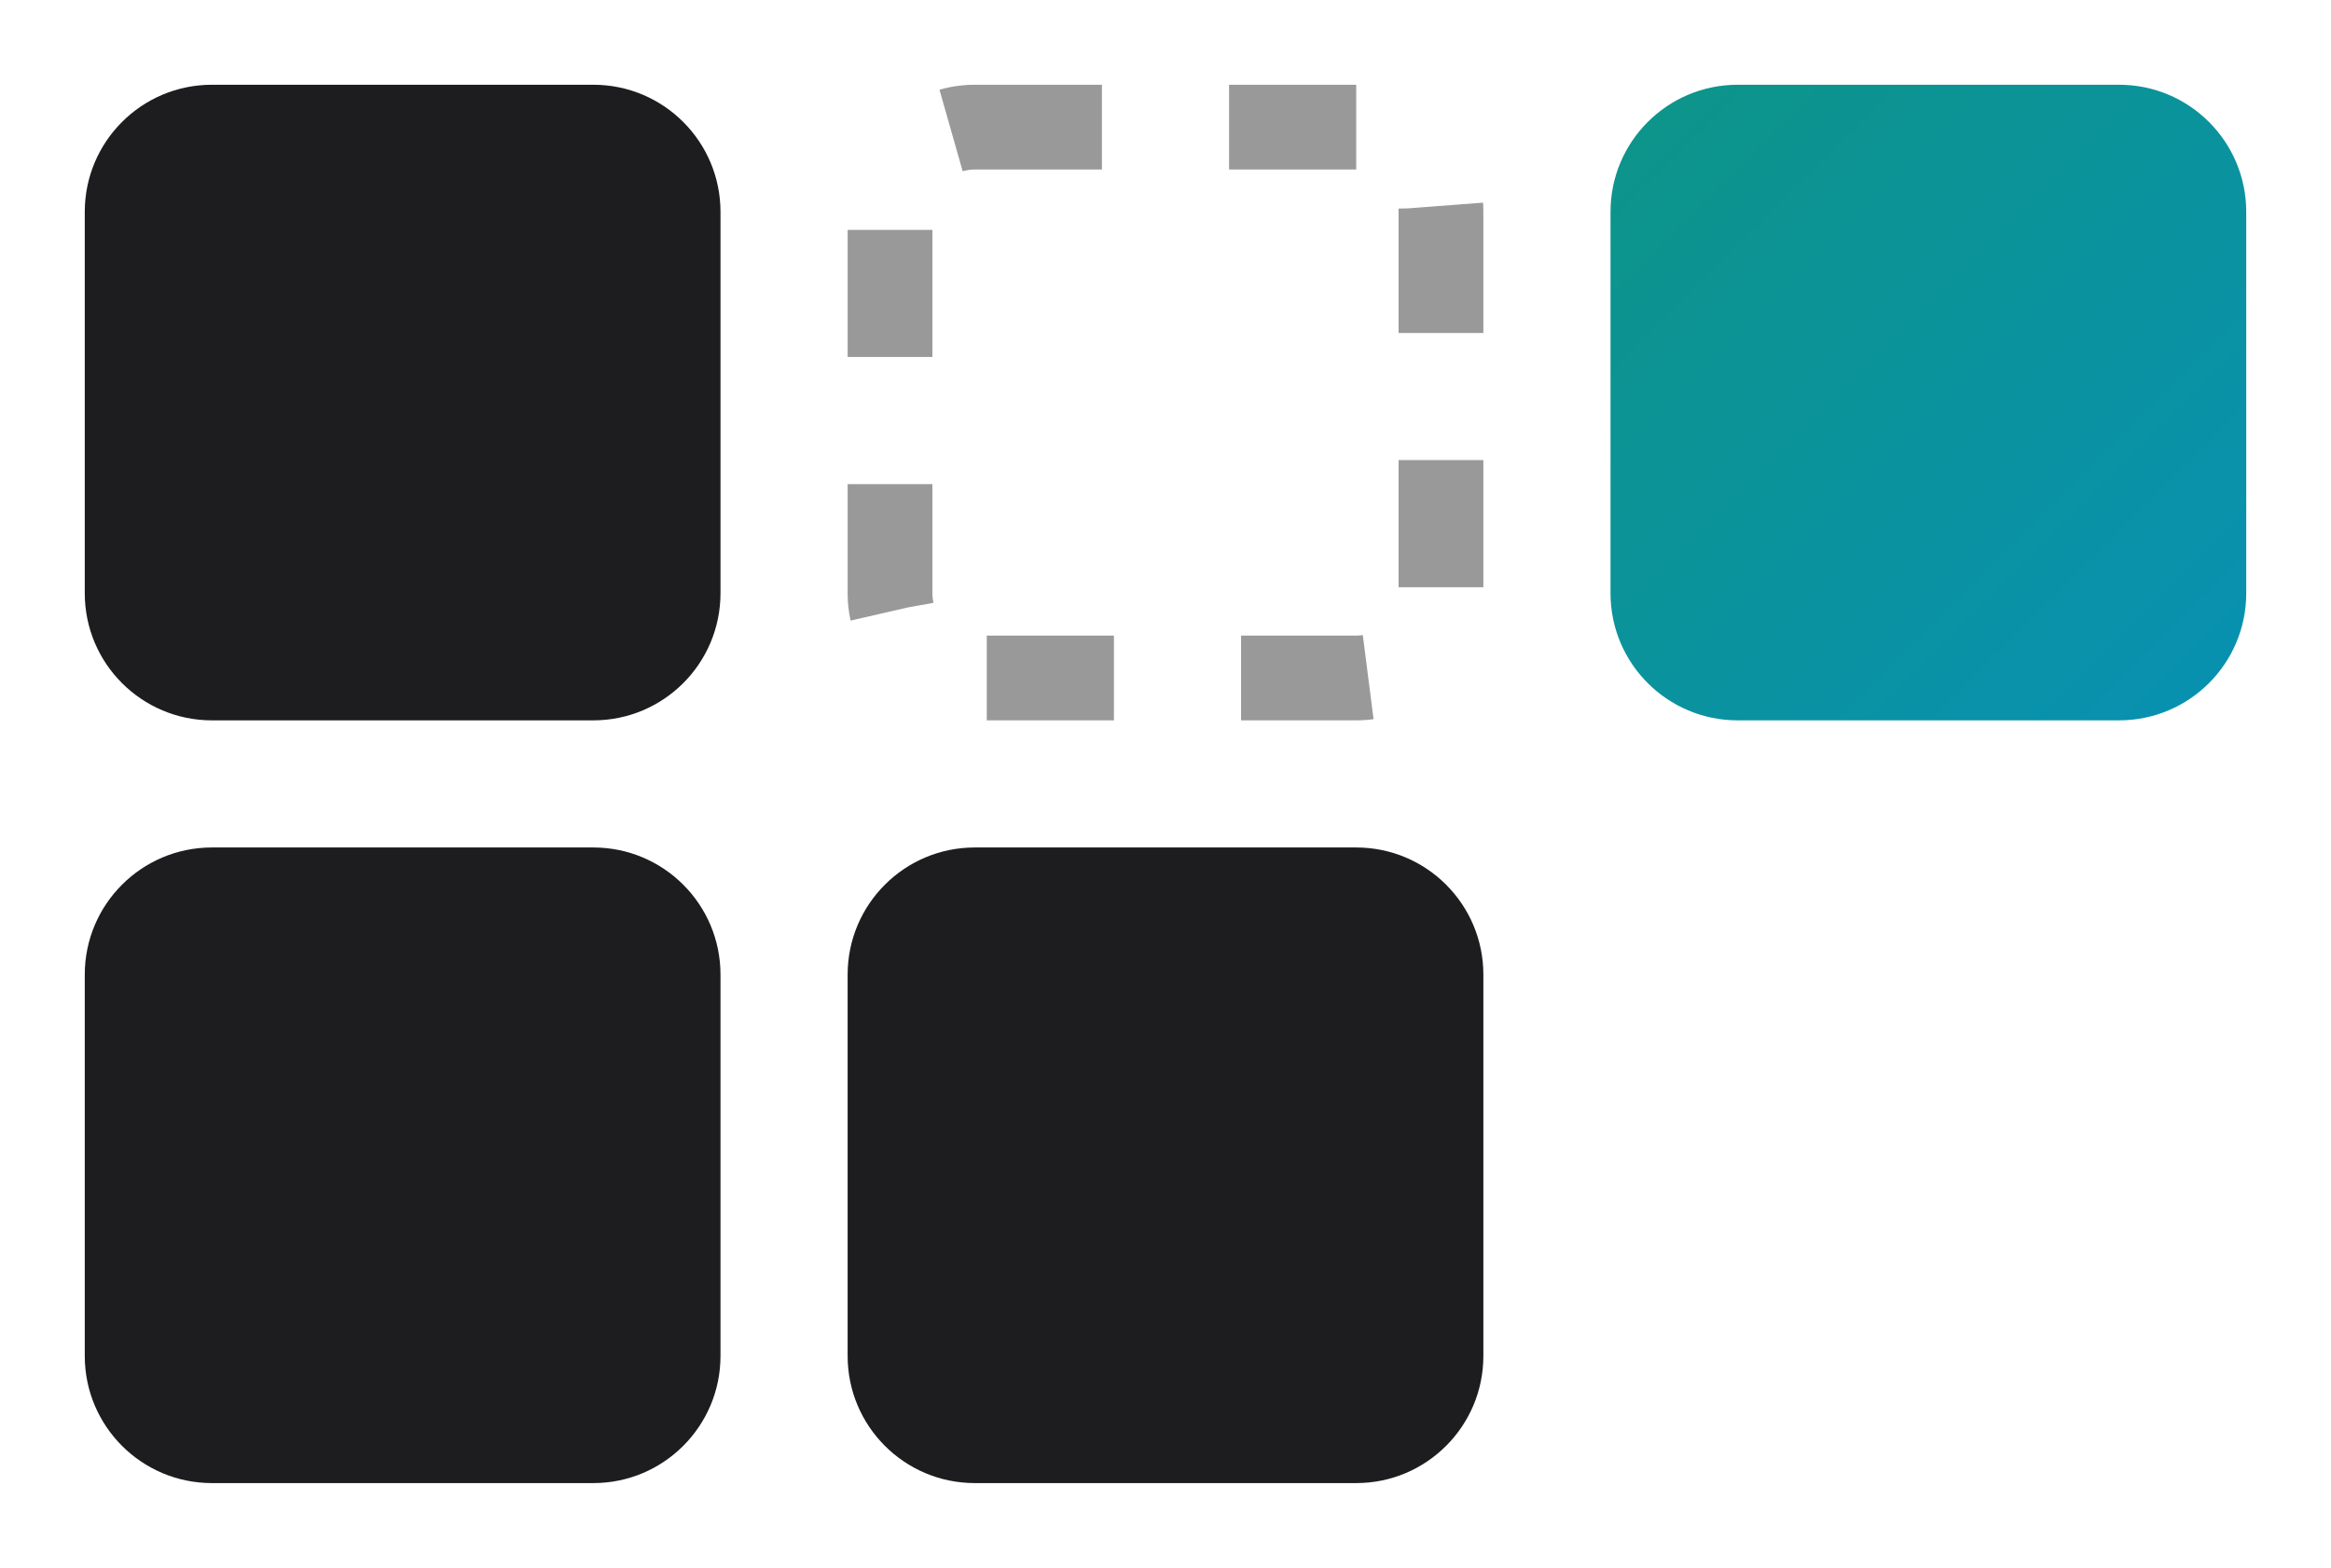
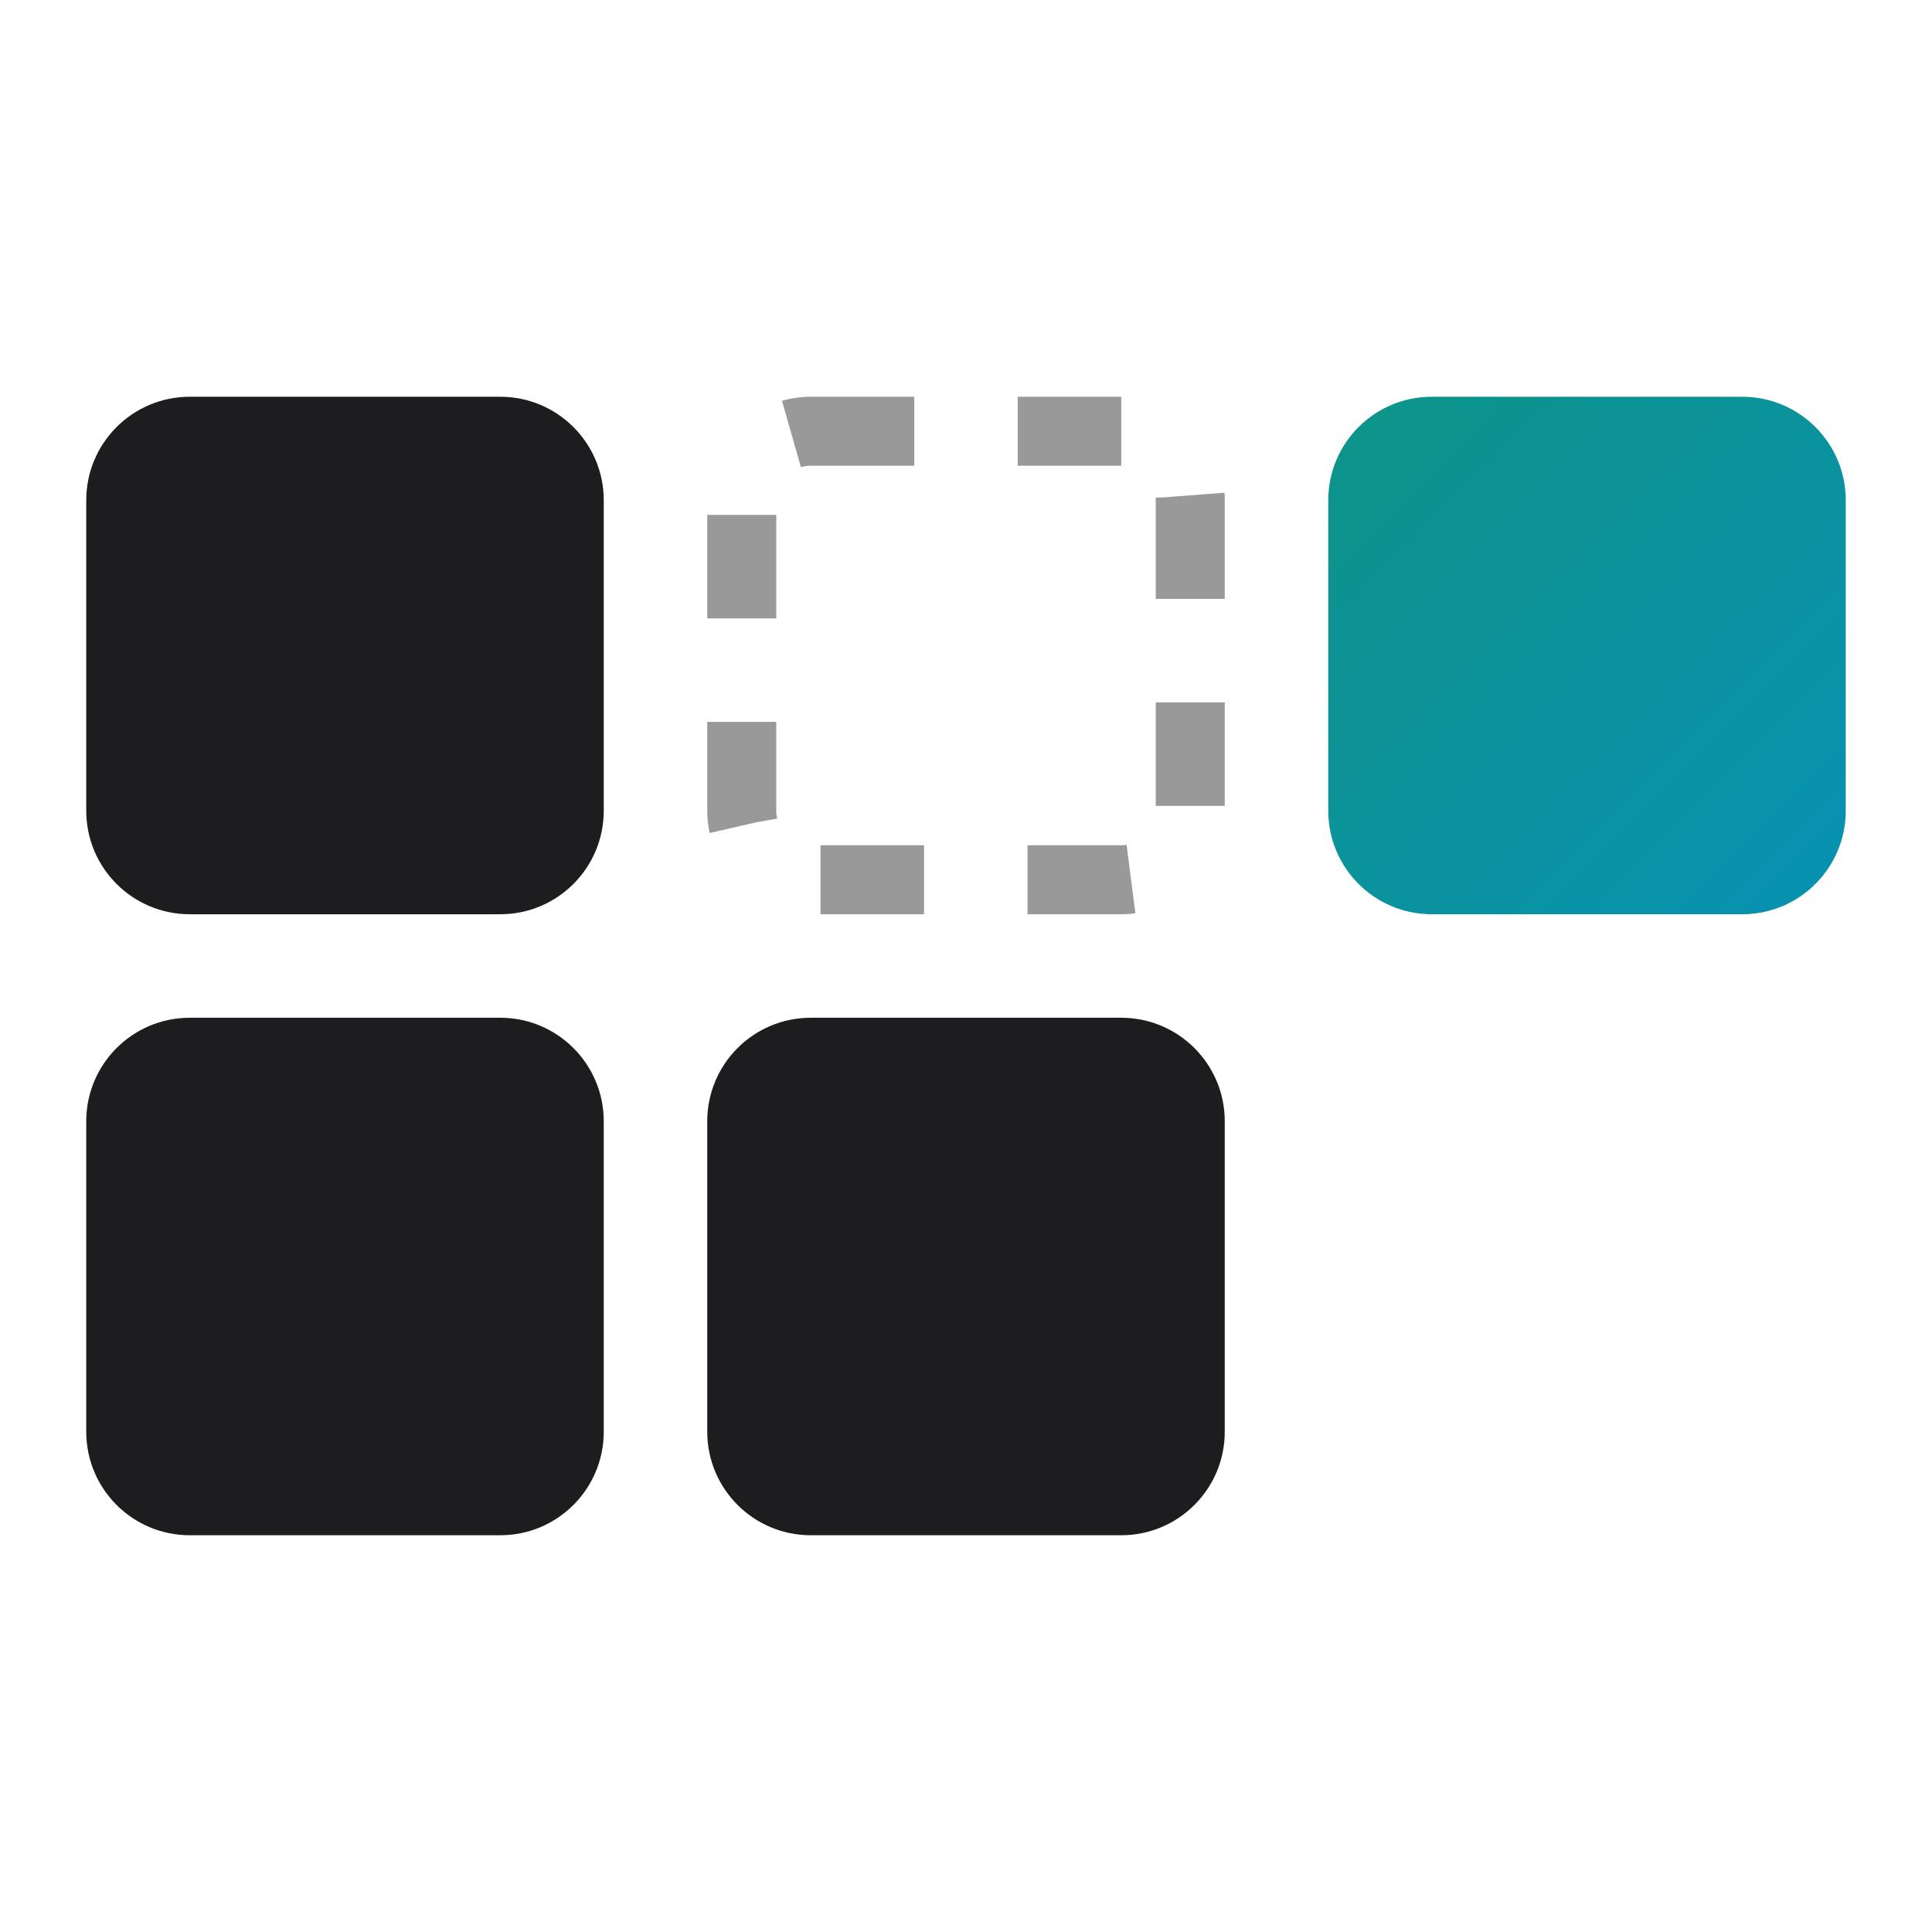
- <svg xmlns="http://www.w3.org/2000/svg" viewBox="5 14 55 37" width="110" height="74" role="img" aria-label="Pushing Pixels">
+ <svg xmlns="http://www.w3.org/2000/svg" viewBox="4.5 4.5 56 56" role="img" aria-label="Pushing Pixels">
  <defs>
-     <linearGradient id="push" x1="0" y1="0" x2="1" y2="1">
+     <linearGradient id="pp-push" x1="0" y1="0" x2="1" y2="1">
+       <stop offset="0" stop-color="#2dd4bf" />
+       <stop offset="1" stop-color="#22d3ee" />
+     </linearGradient>
+     <linearGradient id="pp-push-paper" x1="0" y1="0" x2="1" y2="1">
      <stop offset="0" stop-color="#0d9488" />
      <stop offset="1" stop-color="#0891b2" />
    </linearGradient>
  </defs>
-   <rect x="26" y="17" width="13" height="13" rx="2" fill="none" stroke="#1d1d20" stroke-width="2" stroke-dasharray="3 3" stroke-opacity=".45" />
  <rect x="7" y="16" width="15" height="15" rx="3" fill="#1d1d20" />
  <rect x="7" y="34" width="15" height="15" rx="3" fill="#1d1d20" />
  <rect x="25" y="34" width="15" height="15" rx="3" fill="#1d1d20" />
-   <rect x="43" y="16" width="15" height="15" rx="3" fill="url(#push)" />
+   <rect x="26" y="17" width="13" height="13" rx="2" fill="none" stroke="#1d1d20" stroke-width="2" stroke-dasharray="3 3" stroke-opacity=".45" />
+   <rect x="43" y="16" width="15" height="15" rx="3" fill="url(#pp-push-paper)" />
</svg>
